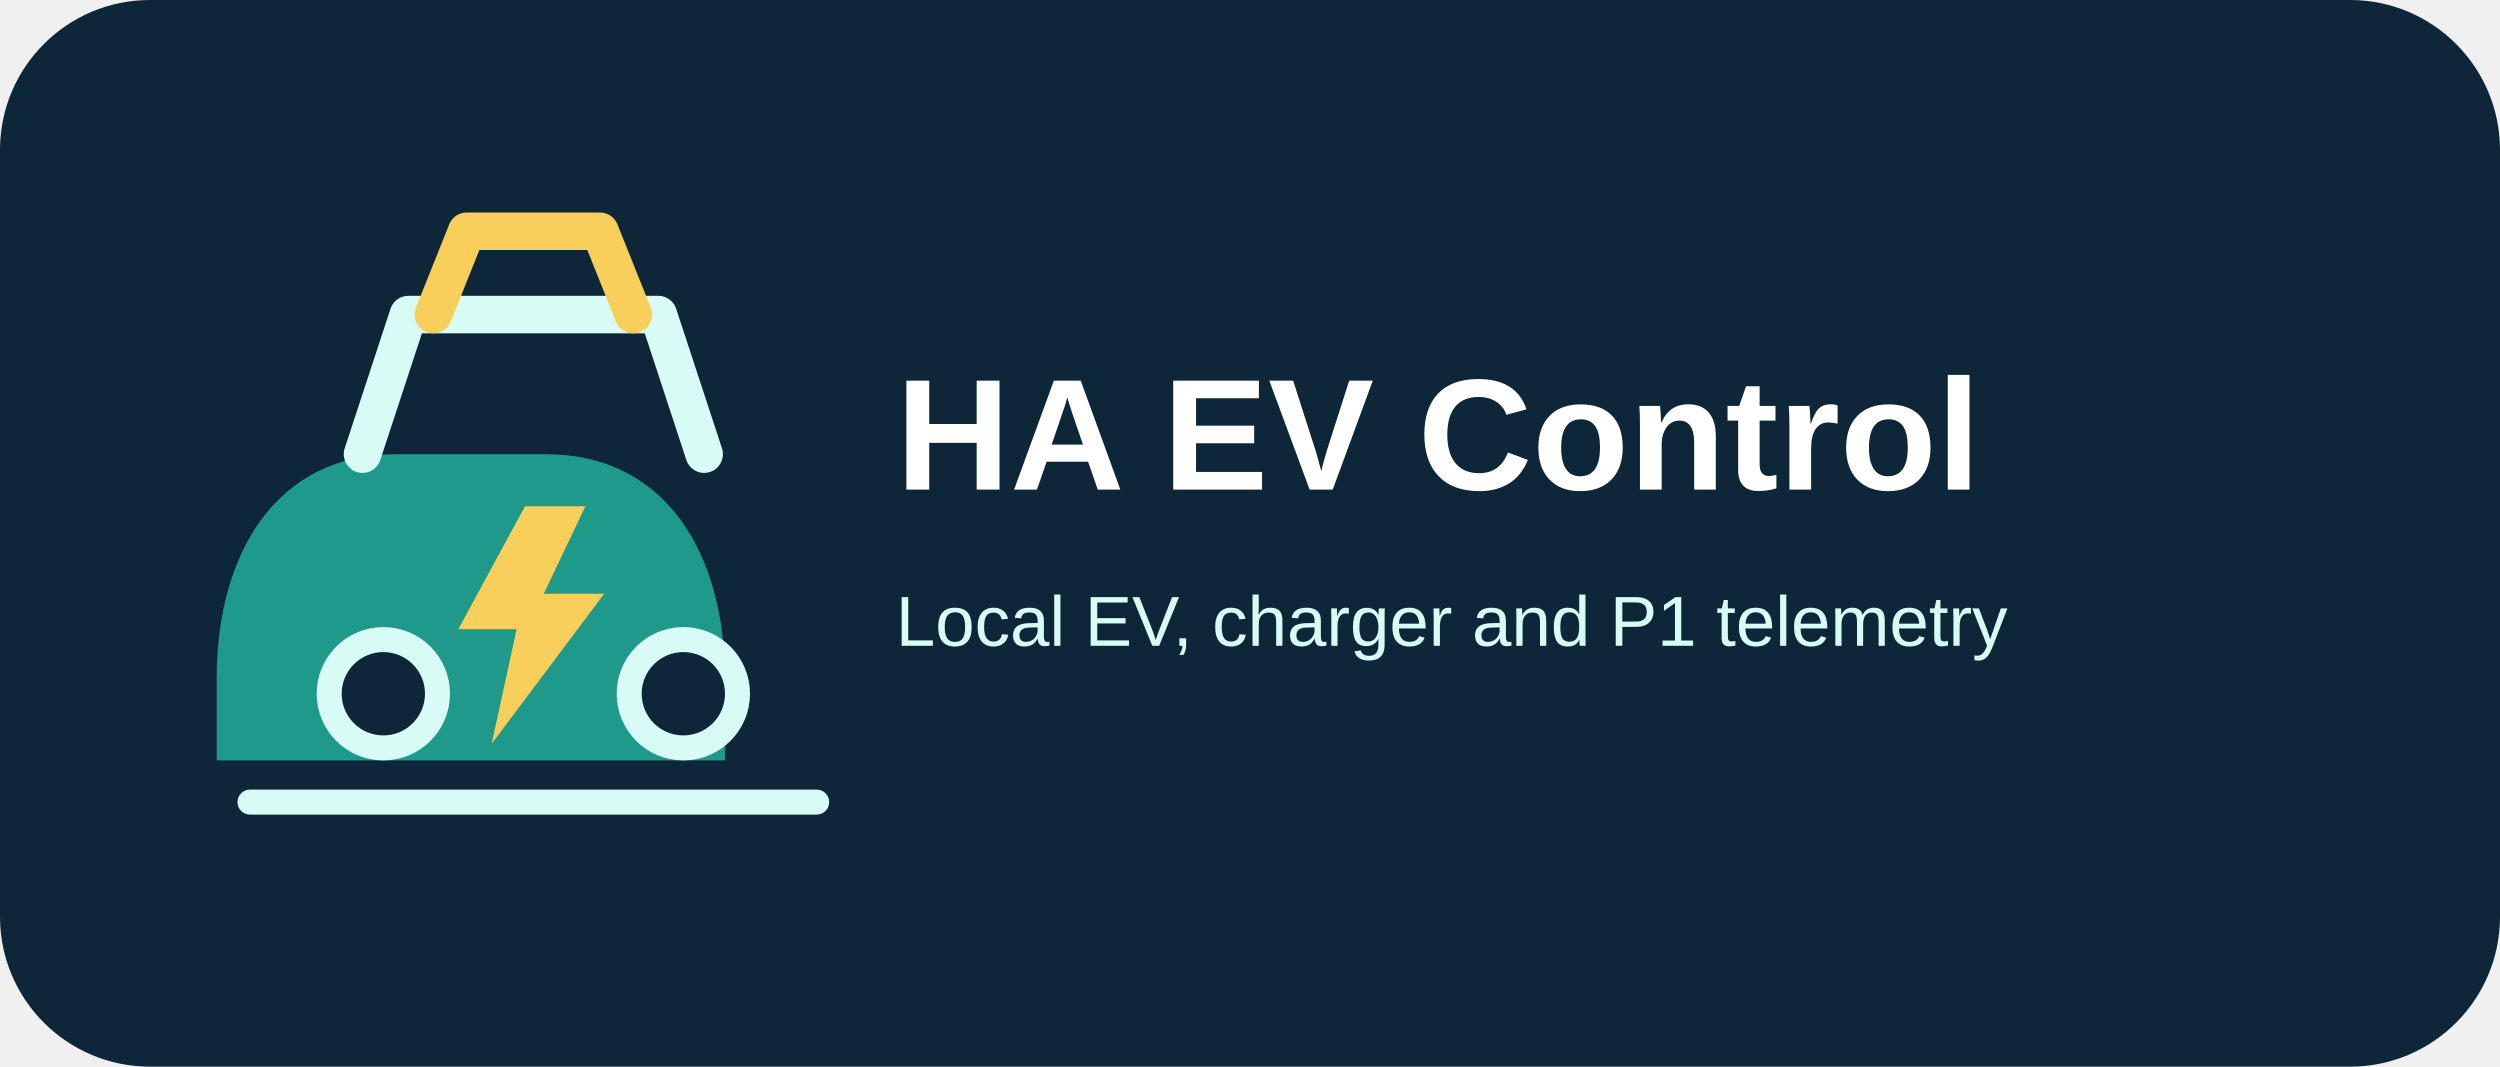
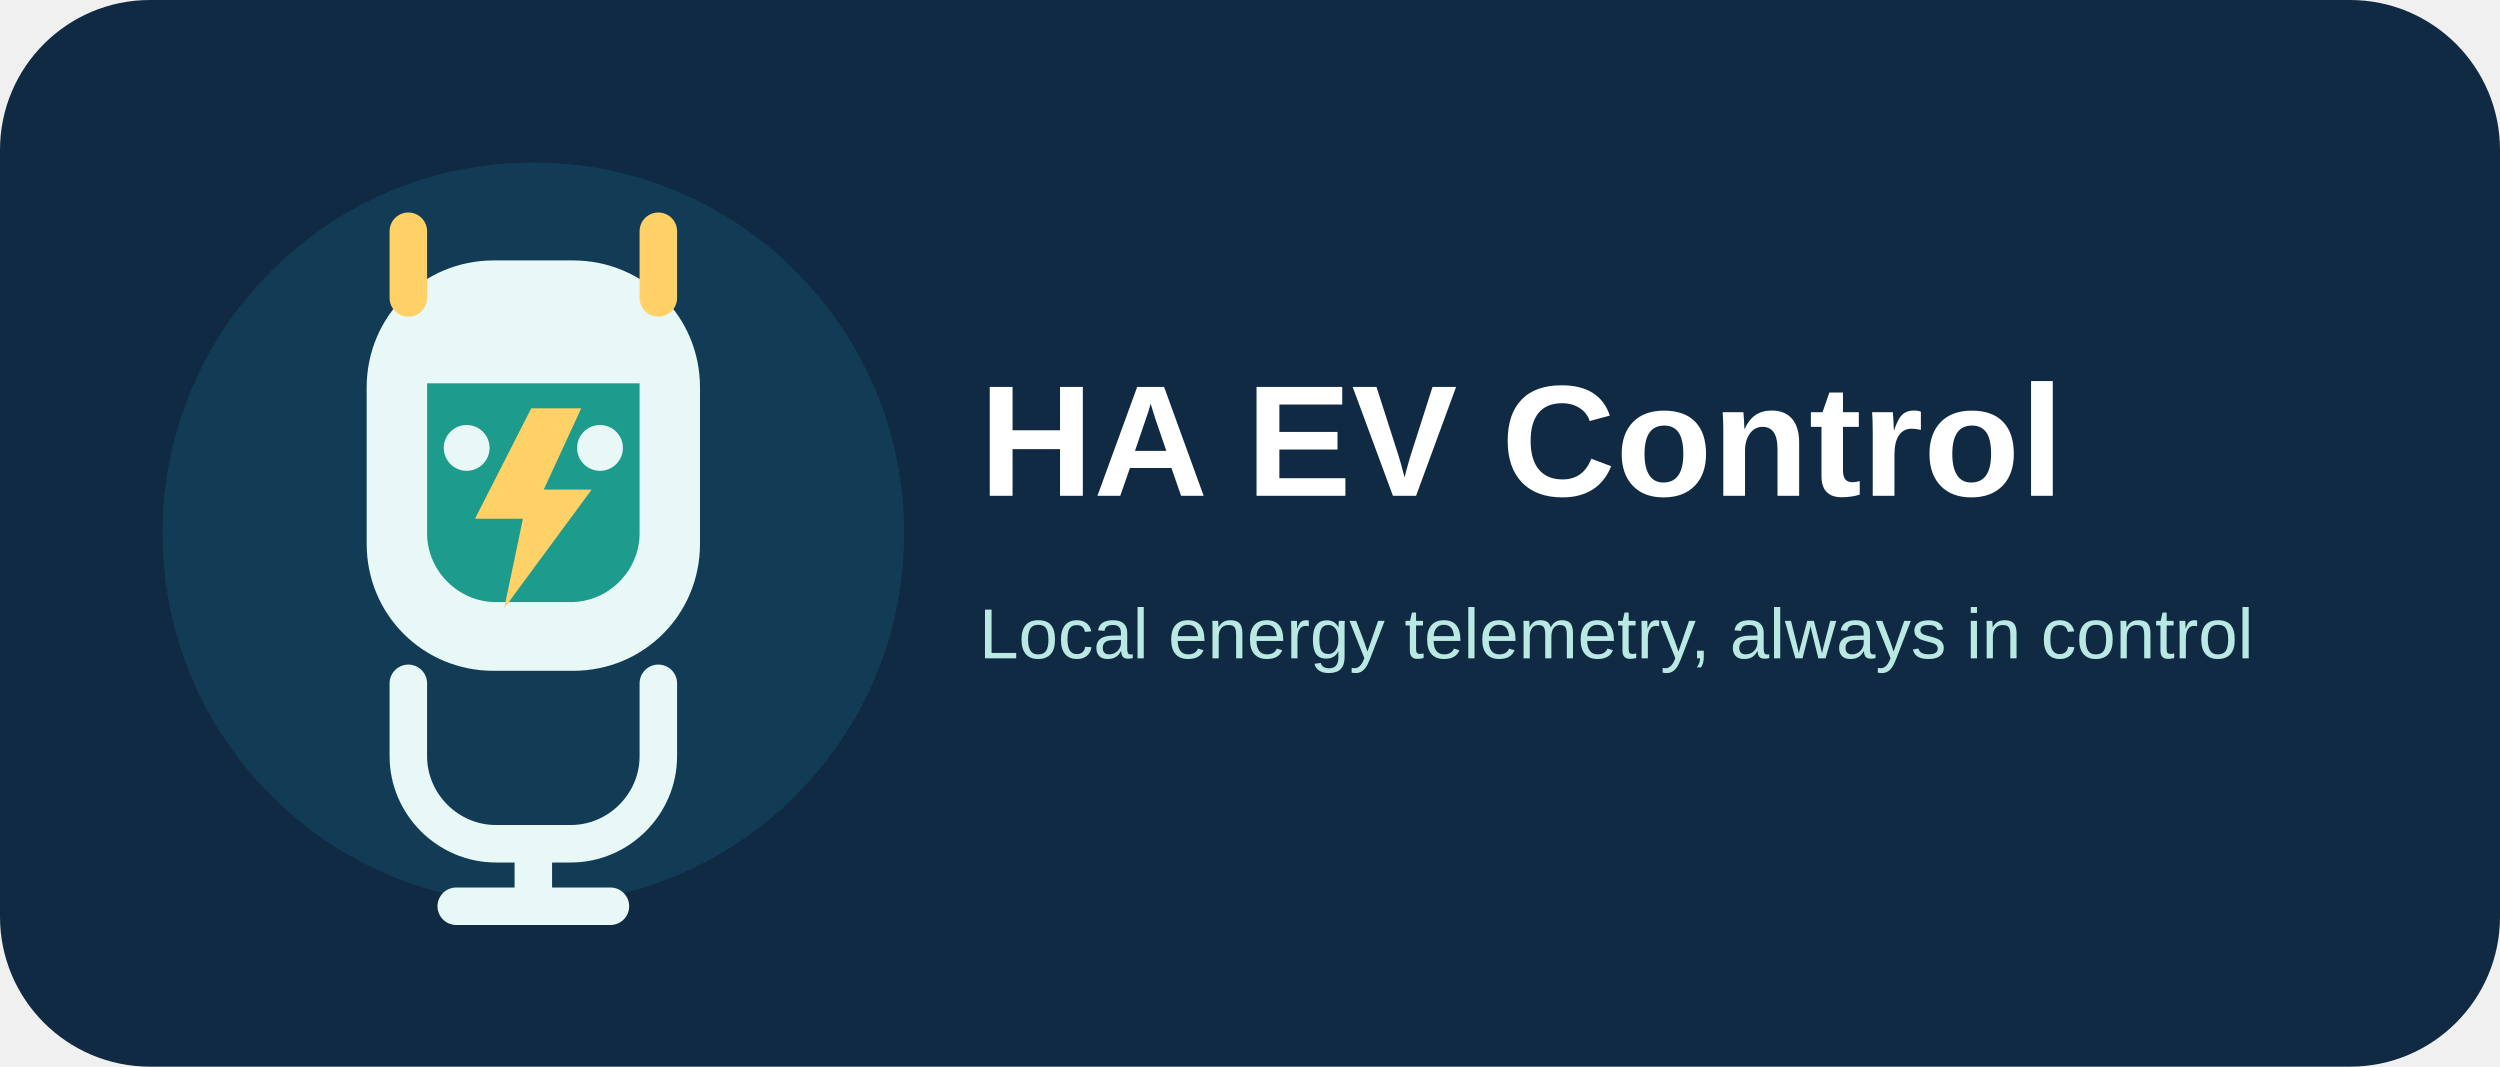
<svg xmlns="http://www.w3.org/2000/svg" width="1200" height="512" viewBox="0 0 1200 512" role="img" aria-labelledby="title">
-   <rect width="1200" height="512" rx="72" fill="#0d2638" />
-   <g transform="translate(0 0)">
-     <path d="M104 326c0-61 29-108 86-108h72c57 0 86 47 86 108v39H104z" fill="#1f9a8a" />
-     <path d="M174 218l22-67h120l22 67" fill="none" stroke="#d9fbf5" stroke-width="18" stroke-linecap="round" stroke-linejoin="round" />
-     <path d="M208 151l16-40h64l16 40" fill="none" stroke="#f8cf5a" stroke-width="18" stroke-linecap="round" stroke-linejoin="round" />
-     <circle cx="184" cy="333" r="26" fill="#0d2638" stroke="#d9fbf5" stroke-width="12" />
-     <circle cx="328" cy="333" r="26" fill="#0d2638" stroke="#d9fbf5" stroke-width="12" />
-     <path d="M252 243l-32 59h28l-12 55 54-72h-29l20-42z" fill="#f8cf5a" />
-     <path d="M120 385h272" stroke="#d9fbf5" stroke-width="12" stroke-linecap="round" />
-   </g>
-   <text x="430" y="235" fill="#ffffff" font-family="Arial, Helvetica, sans-serif" font-size="76" font-weight="700">HA EV Control</text>
-   <text x="430" y="310" fill="#d9fbf5" font-family="Arial, Helvetica, sans-serif" font-size="34">Local EV, charger and P1 telemetry</text>
+   <rect width="1200" height="512" rx="72" fill="#102a43" />
+   <circle cx="256" cy="256" r="178" fill="#123b55" />
+   <path d="M176 186c0-34 27-61 61-61h38c34 0 61 27 61 61v75c0 34-27 61-61 61h-38c-34 0-61-27-61-61z" fill="#e7f8f6" />
+   <path d="M205 184h102v72c0 18-15 33-33 33h-36c-18 0-33-15-33-33z" fill="#1d9b8c" />
+   <circle cx="224" cy="215" r="11" fill="#e7f8f6" />
+   <circle cx="288" cy="215" r="11" fill="#e7f8f6" />
+   <path d="M255 196l-27 53h23l-9 43 42-57h-23l18-39z" fill="#ffd166" />
+   <path d="M196 328v35c0 23 19 42 42 42h36c23 0 42-19 42-42v-35" fill="none" stroke="#e7f8f6" stroke-width="18" stroke-linecap="round" />
+   <path d="M256 405v30M219 435h74" fill="none" stroke="#e7f8f6" stroke-width="18" stroke-linecap="round" />
+   <path d="M196 111v32M316 111v32" fill="none" stroke="#ffd166" stroke-width="18" stroke-linecap="round" />
+   <text x="470" y="238" fill="#ffffff" font-family="Arial, Helvetica, sans-serif" font-size="76" font-weight="700">HA EV Control</text>
+   <text x="470" y="316" fill="#b9e9e2" font-family="Arial, Helvetica, sans-serif" font-size="34">Local energy telemetry, always in control</text>
</svg>
